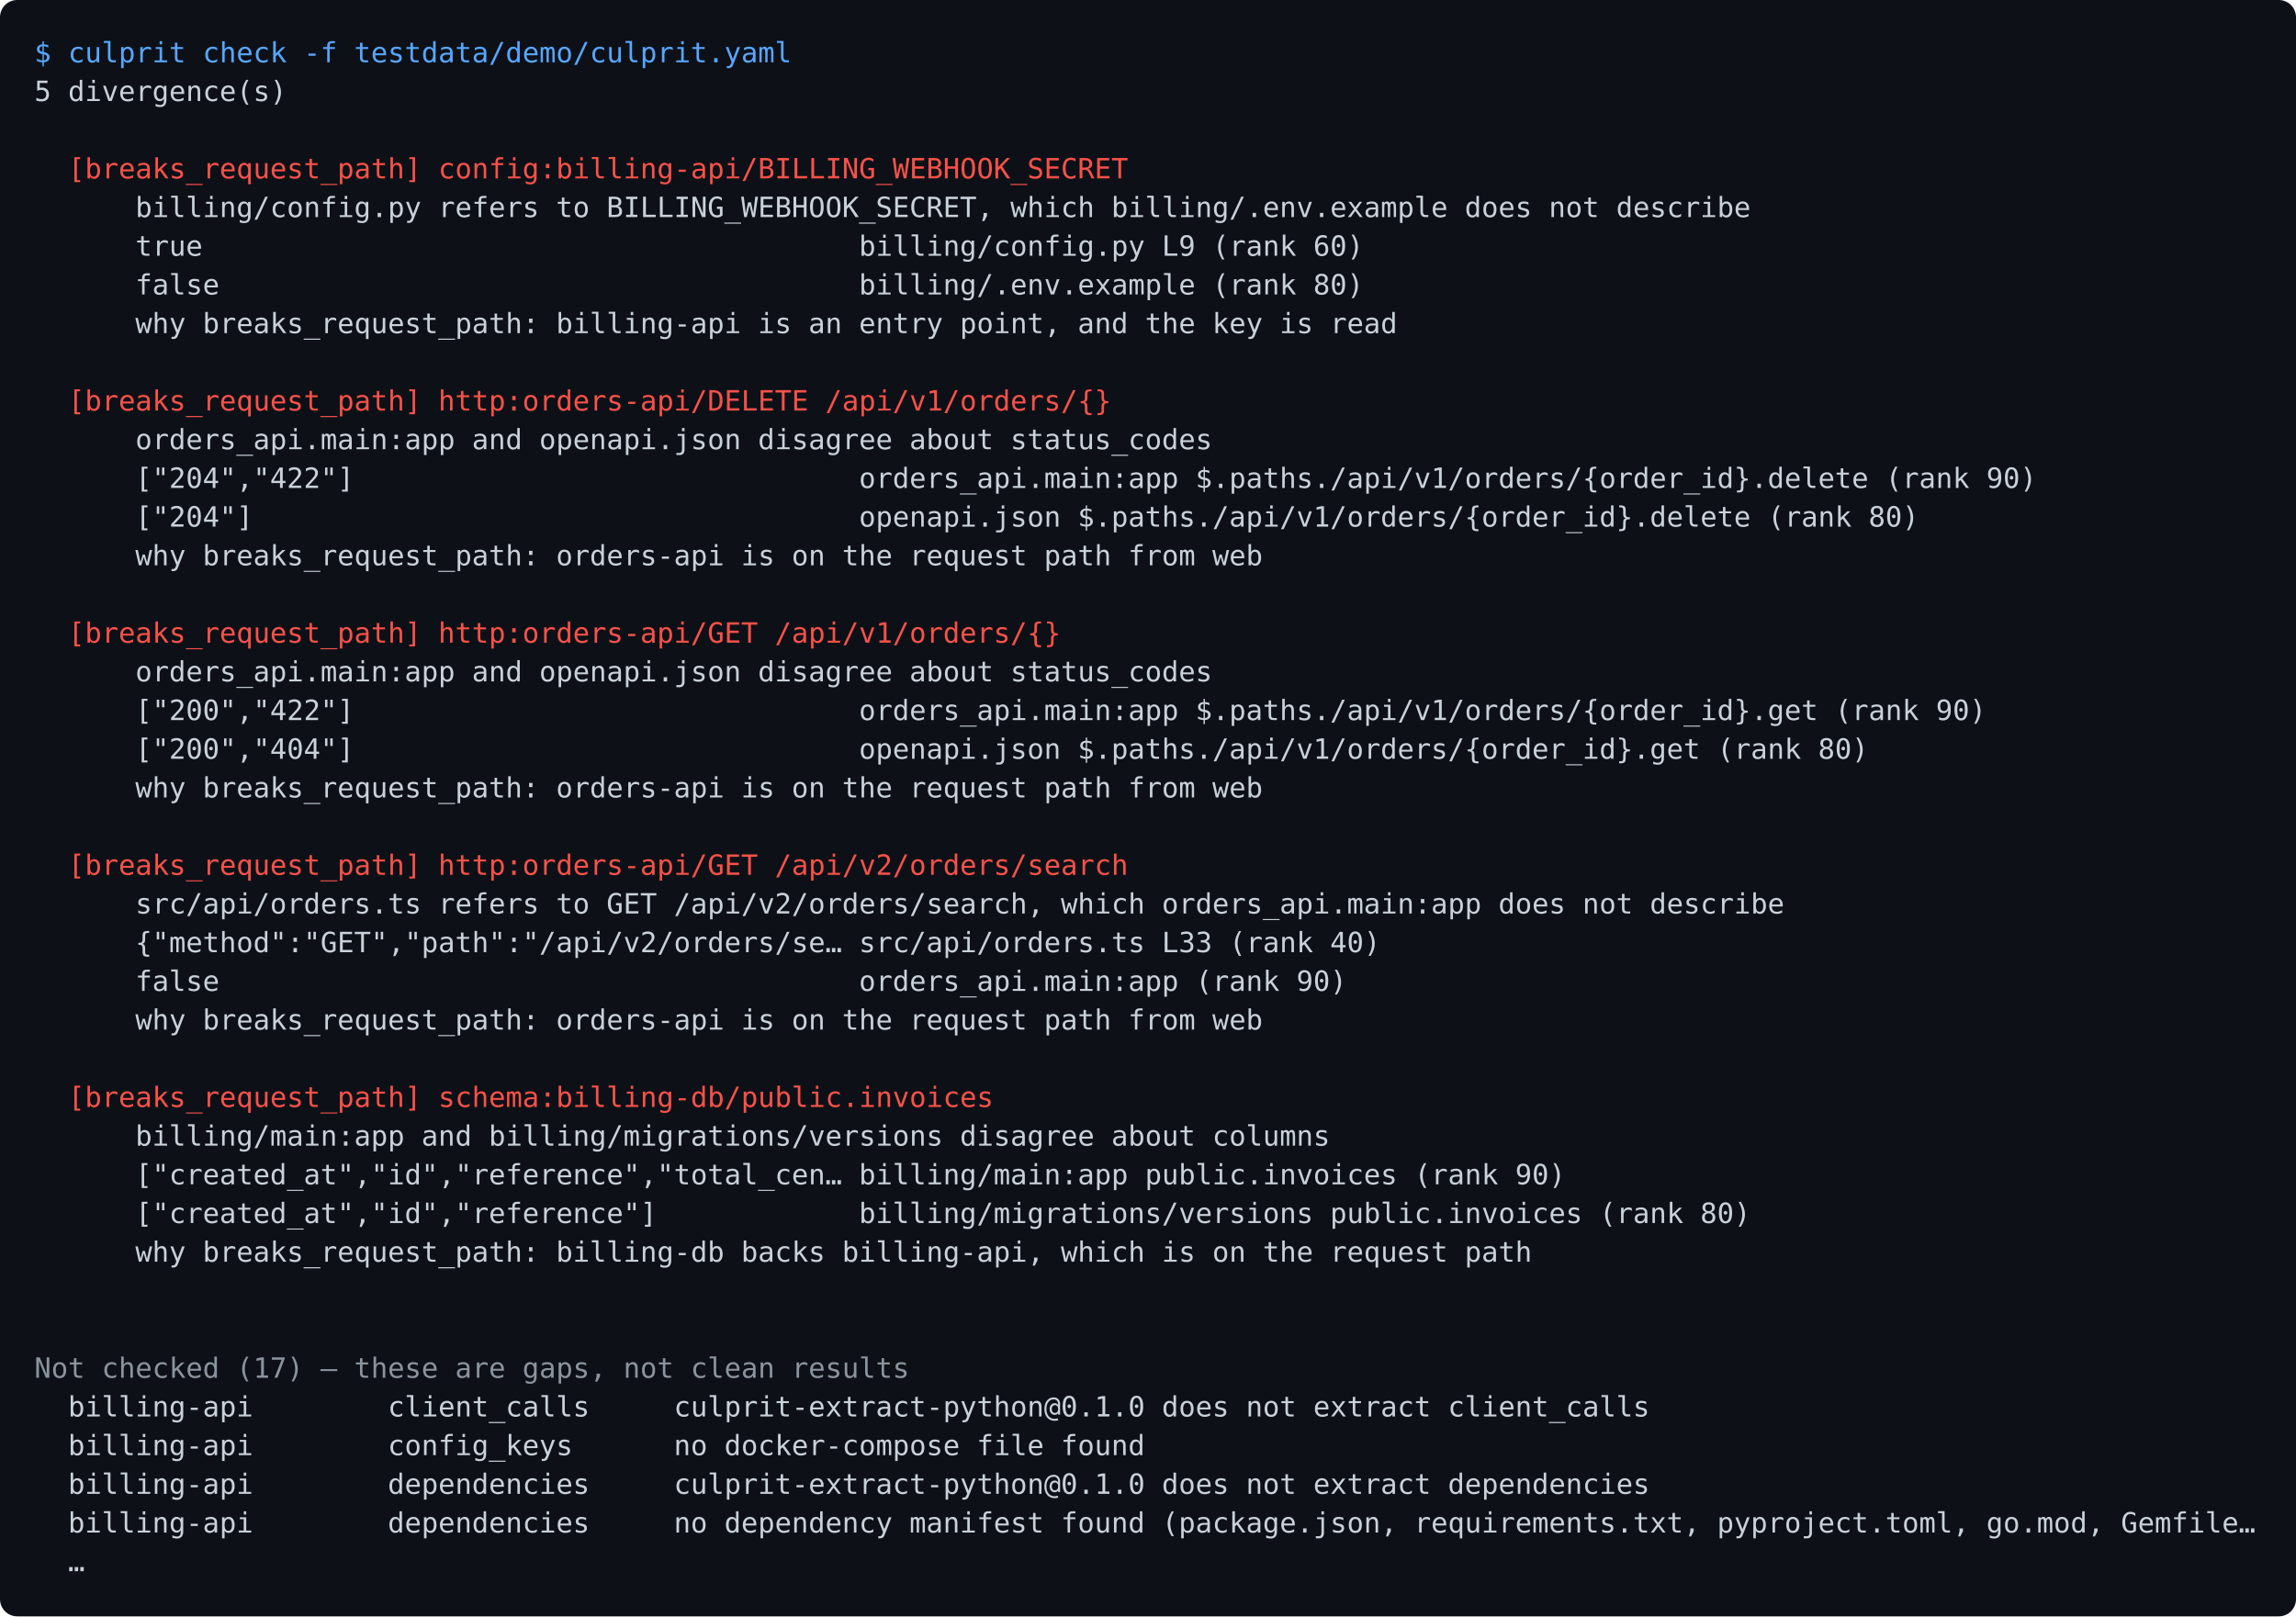
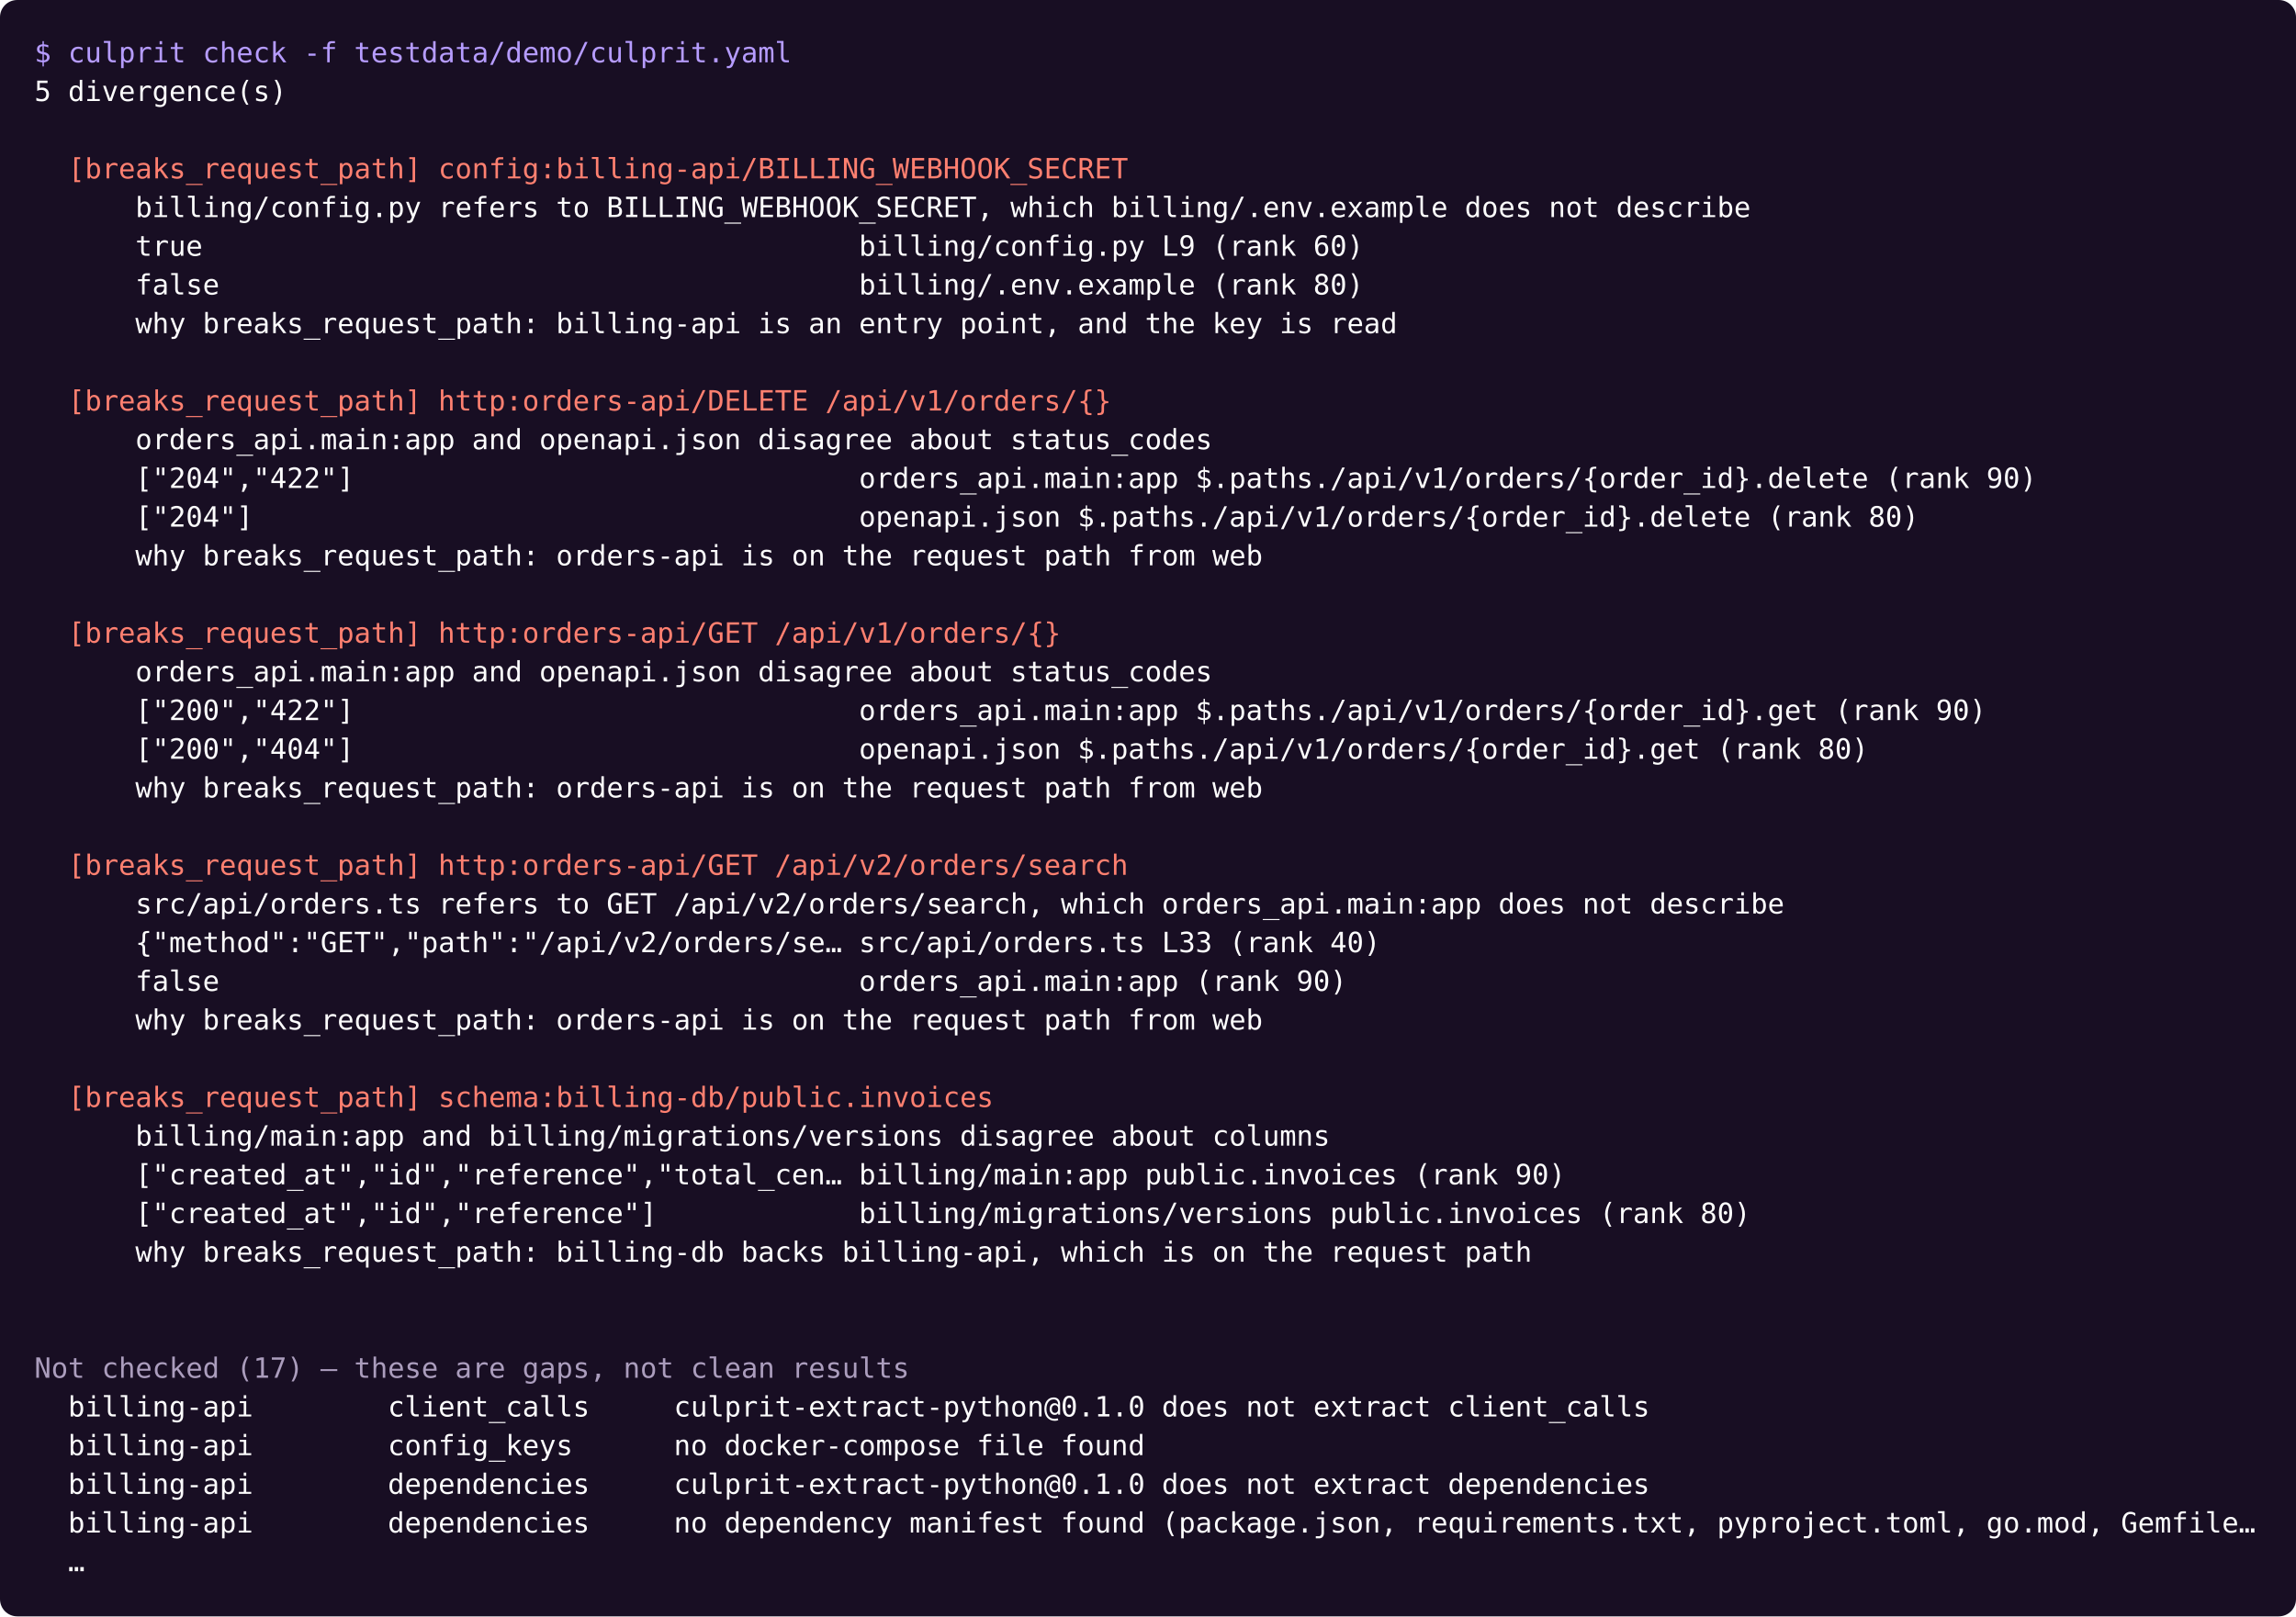
<svg xmlns="http://www.w3.org/2000/svg" width="1068" height="752" viewBox="0 0 1068 752" role="img">
-   <rect width="100%" height="100%" rx="8" fill="#0d1117" />
-   <g font-family="ui-monospace, SFMono-Regular, Menlo, Consolas, monospace" font-size="13">
-     <text x="16" y="29" fill="#58a6ff" xml:space="preserve">$ culprit check -f testdata/demo/culprit.yaml</text>
-     <text x="16" y="47" fill="#c9d1d9" xml:space="preserve">5 divergence(s)</text>
-     <text x="16" y="65" fill="#c9d1d9" xml:space="preserve" />
-     <text x="16" y="83" fill="#f85149" xml:space="preserve">  [breaks_request_path] config:billing-api/BILLING_WEBHOOK_SECRET</text>
-     <text x="16" y="101" fill="#c9d1d9" xml:space="preserve">      billing/config.py refers to BILLING_WEBHOOK_SECRET, which billing/.env.example does not describe</text>
-     <text x="16" y="119" fill="#c9d1d9" xml:space="preserve">      true                                       billing/config.py L9 (rank 60)</text>
-     <text x="16" y="137" fill="#c9d1d9" xml:space="preserve">      false                                      billing/.env.example (rank 80)</text>
-     <text x="16" y="155" fill="#c9d1d9" xml:space="preserve">      why breaks_request_path: billing-api is an entry point, and the key is read</text>
-     <text x="16" y="173" fill="#c9d1d9" xml:space="preserve" />
-     <text x="16" y="191" fill="#f85149" xml:space="preserve">  [breaks_request_path] http:orders-api/DELETE /api/v1/orders/{}</text>
-     <text x="16" y="209" fill="#c9d1d9" xml:space="preserve">      orders_api.main:app and openapi.json disagree about status_codes</text>
-     <text x="16" y="227" fill="#c9d1d9" xml:space="preserve">      ["204","422"]                              orders_api.main:app $.paths./api/v1/orders/{order_id}.delete (rank 90)</text>
-     <text x="16" y="245" fill="#c9d1d9" xml:space="preserve">      ["204"]                                    openapi.json $.paths./api/v1/orders/{order_id}.delete (rank 80)</text>
-     <text x="16" y="263" fill="#c9d1d9" xml:space="preserve">      why breaks_request_path: orders-api is on the request path from web</text>
-     <text x="16" y="281" fill="#c9d1d9" xml:space="preserve" />
-     <text x="16" y="299" fill="#f85149" xml:space="preserve">  [breaks_request_path] http:orders-api/GET /api/v1/orders/{}</text>
-     <text x="16" y="317" fill="#c9d1d9" xml:space="preserve">      orders_api.main:app and openapi.json disagree about status_codes</text>
-     <text x="16" y="335" fill="#c9d1d9" xml:space="preserve">      ["200","422"]                              orders_api.main:app $.paths./api/v1/orders/{order_id}.get (rank 90)</text>
-     <text x="16" y="353" fill="#c9d1d9" xml:space="preserve">      ["200","404"]                              openapi.json $.paths./api/v1/orders/{order_id}.get (rank 80)</text>
-     <text x="16" y="371" fill="#c9d1d9" xml:space="preserve">      why breaks_request_path: orders-api is on the request path from web</text>
-     <text x="16" y="389" fill="#c9d1d9" xml:space="preserve" />
-     <text x="16" y="407" fill="#f85149" xml:space="preserve">  [breaks_request_path] http:orders-api/GET /api/v2/orders/search</text>
-     <text x="16" y="425" fill="#c9d1d9" xml:space="preserve">      src/api/orders.ts refers to GET /api/v2/orders/search, which orders_api.main:app does not describe</text>
-     <text x="16" y="443" fill="#c9d1d9" xml:space="preserve">      {"method":"GET","path":"/api/v2/orders/se… src/api/orders.ts L33 (rank 40)</text>
-     <text x="16" y="461" fill="#c9d1d9" xml:space="preserve">      false                                      orders_api.main:app (rank 90)</text>
-     <text x="16" y="479" fill="#c9d1d9" xml:space="preserve">      why breaks_request_path: orders-api is on the request path from web</text>
-     <text x="16" y="497" fill="#c9d1d9" xml:space="preserve" />
-     <text x="16" y="515" fill="#f85149" xml:space="preserve">  [breaks_request_path] schema:billing-db/public.invoices</text>
-     <text x="16" y="533" fill="#c9d1d9" xml:space="preserve">      billing/main:app and billing/migrations/versions disagree about columns</text>
-     <text x="16" y="551" fill="#c9d1d9" xml:space="preserve">      ["created_at","id","reference","total_cen… billing/main:app public.invoices (rank 90)</text>
-     <text x="16" y="569" fill="#c9d1d9" xml:space="preserve">      ["created_at","id","reference"]            billing/migrations/versions public.invoices (rank 80)</text>
-     <text x="16" y="587" fill="#c9d1d9" xml:space="preserve">      why breaks_request_path: billing-db backs billing-api, which is on the request path</text>
-     <text x="16" y="605" fill="#c9d1d9" xml:space="preserve" />
-     <text x="16" y="623" fill="#c9d1d9" xml:space="preserve" />
-     <text x="16" y="641" fill="#8b949e" xml:space="preserve">Not checked (17) — these are gaps, not clean results</text>
-     <text x="16" y="659" fill="#c9d1d9" xml:space="preserve">  billing-api        client_calls     culprit-extract-python@0.1.0 does not extract client_calls</text>
-     <text x="16" y="677" fill="#c9d1d9" xml:space="preserve">  billing-api        config_keys      no docker-compose file found</text>
-     <text x="16" y="695" fill="#c9d1d9" xml:space="preserve">  billing-api        dependencies     culprit-extract-python@0.1.0 does not extract dependencies</text>
-     <text x="16" y="713" fill="#c9d1d9" xml:space="preserve">  billing-api        dependencies     no dependency manifest found (package.json, requirements.txt, pyproject.toml, go.mod, Gemfile…</text>
-     <text x="16" y="731" fill="#c9d1d9" xml:space="preserve">  …</text>
+   <rect width="100%" height="100%" rx="8" fill="#180e23" />
+   <g font-family="JetBrains Mono, ui-monospace, SFMono-Regular, Menlo, Consolas, monospace" font-size="13">
+     <text x="16" y="29" fill="#b69cff" xml:space="preserve">$ culprit check -f testdata/demo/culprit.yaml</text>
+     <text x="16" y="47" fill="#fdfdfd" xml:space="preserve">5 divergence(s)</text>
+     <text x="16" y="65" fill="#fdfdfd" xml:space="preserve" />
+     <text x="16" y="83" fill="#ff8070" xml:space="preserve">  [breaks_request_path] config:billing-api/BILLING_WEBHOOK_SECRET</text>
+     <text x="16" y="101" fill="#fdfdfd" xml:space="preserve">      billing/config.py refers to BILLING_WEBHOOK_SECRET, which billing/.env.example does not describe</text>
+     <text x="16" y="119" fill="#fdfdfd" xml:space="preserve">      true                                       billing/config.py L9 (rank 60)</text>
+     <text x="16" y="137" fill="#fdfdfd" xml:space="preserve">      false                                      billing/.env.example (rank 80)</text>
+     <text x="16" y="155" fill="#fdfdfd" xml:space="preserve">      why breaks_request_path: billing-api is an entry point, and the key is read</text>
+     <text x="16" y="173" fill="#fdfdfd" xml:space="preserve" />
+     <text x="16" y="191" fill="#ff8070" xml:space="preserve">  [breaks_request_path] http:orders-api/DELETE /api/v1/orders/{}</text>
+     <text x="16" y="209" fill="#fdfdfd" xml:space="preserve">      orders_api.main:app and openapi.json disagree about status_codes</text>
+     <text x="16" y="227" fill="#fdfdfd" xml:space="preserve">      ["204","422"]                              orders_api.main:app $.paths./api/v1/orders/{order_id}.delete (rank 90)</text>
+     <text x="16" y="245" fill="#fdfdfd" xml:space="preserve">      ["204"]                                    openapi.json $.paths./api/v1/orders/{order_id}.delete (rank 80)</text>
+     <text x="16" y="263" fill="#fdfdfd" xml:space="preserve">      why breaks_request_path: orders-api is on the request path from web</text>
+     <text x="16" y="281" fill="#fdfdfd" xml:space="preserve" />
+     <text x="16" y="299" fill="#ff8070" xml:space="preserve">  [breaks_request_path] http:orders-api/GET /api/v1/orders/{}</text>
+     <text x="16" y="317" fill="#fdfdfd" xml:space="preserve">      orders_api.main:app and openapi.json disagree about status_codes</text>
+     <text x="16" y="335" fill="#fdfdfd" xml:space="preserve">      ["200","422"]                              orders_api.main:app $.paths./api/v1/orders/{order_id}.get (rank 90)</text>
+     <text x="16" y="353" fill="#fdfdfd" xml:space="preserve">      ["200","404"]                              openapi.json $.paths./api/v1/orders/{order_id}.get (rank 80)</text>
+     <text x="16" y="371" fill="#fdfdfd" xml:space="preserve">      why breaks_request_path: orders-api is on the request path from web</text>
+     <text x="16" y="389" fill="#fdfdfd" xml:space="preserve" />
+     <text x="16" y="407" fill="#ff8070" xml:space="preserve">  [breaks_request_path] http:orders-api/GET /api/v2/orders/search</text>
+     <text x="16" y="425" fill="#fdfdfd" xml:space="preserve">      src/api/orders.ts refers to GET /api/v2/orders/search, which orders_api.main:app does not describe</text>
+     <text x="16" y="443" fill="#fdfdfd" xml:space="preserve">      {"method":"GET","path":"/api/v2/orders/se… src/api/orders.ts L33 (rank 40)</text>
+     <text x="16" y="461" fill="#fdfdfd" xml:space="preserve">      false                                      orders_api.main:app (rank 90)</text>
+     <text x="16" y="479" fill="#fdfdfd" xml:space="preserve">      why breaks_request_path: orders-api is on the request path from web</text>
+     <text x="16" y="497" fill="#fdfdfd" xml:space="preserve" />
+     <text x="16" y="515" fill="#ff8070" xml:space="preserve">  [breaks_request_path] schema:billing-db/public.invoices</text>
+     <text x="16" y="533" fill="#fdfdfd" xml:space="preserve">      billing/main:app and billing/migrations/versions disagree about columns</text>
+     <text x="16" y="551" fill="#fdfdfd" xml:space="preserve">      ["created_at","id","reference","total_cen… billing/main:app public.invoices (rank 90)</text>
+     <text x="16" y="569" fill="#fdfdfd" xml:space="preserve">      ["created_at","id","reference"]            billing/migrations/versions public.invoices (rank 80)</text>
+     <text x="16" y="587" fill="#fdfdfd" xml:space="preserve">      why breaks_request_path: billing-db backs billing-api, which is on the request path</text>
+     <text x="16" y="605" fill="#fdfdfd" xml:space="preserve" />
+     <text x="16" y="623" fill="#fdfdfd" xml:space="preserve" />
+     <text x="16" y="641" fill="#ab9dbd" xml:space="preserve">Not checked (17) — these are gaps, not clean results</text>
+     <text x="16" y="659" fill="#fdfdfd" xml:space="preserve">  billing-api        client_calls     culprit-extract-python@0.1.0 does not extract client_calls</text>
+     <text x="16" y="677" fill="#fdfdfd" xml:space="preserve">  billing-api        config_keys      no docker-compose file found</text>
+     <text x="16" y="695" fill="#fdfdfd" xml:space="preserve">  billing-api        dependencies     culprit-extract-python@0.1.0 does not extract dependencies</text>
+     <text x="16" y="713" fill="#fdfdfd" xml:space="preserve">  billing-api        dependencies     no dependency manifest found (package.json, requirements.txt, pyproject.toml, go.mod, Gemfile…</text>
+     <text x="16" y="731" fill="#fdfdfd" xml:space="preserve">  …</text>
  </g>
</svg>
